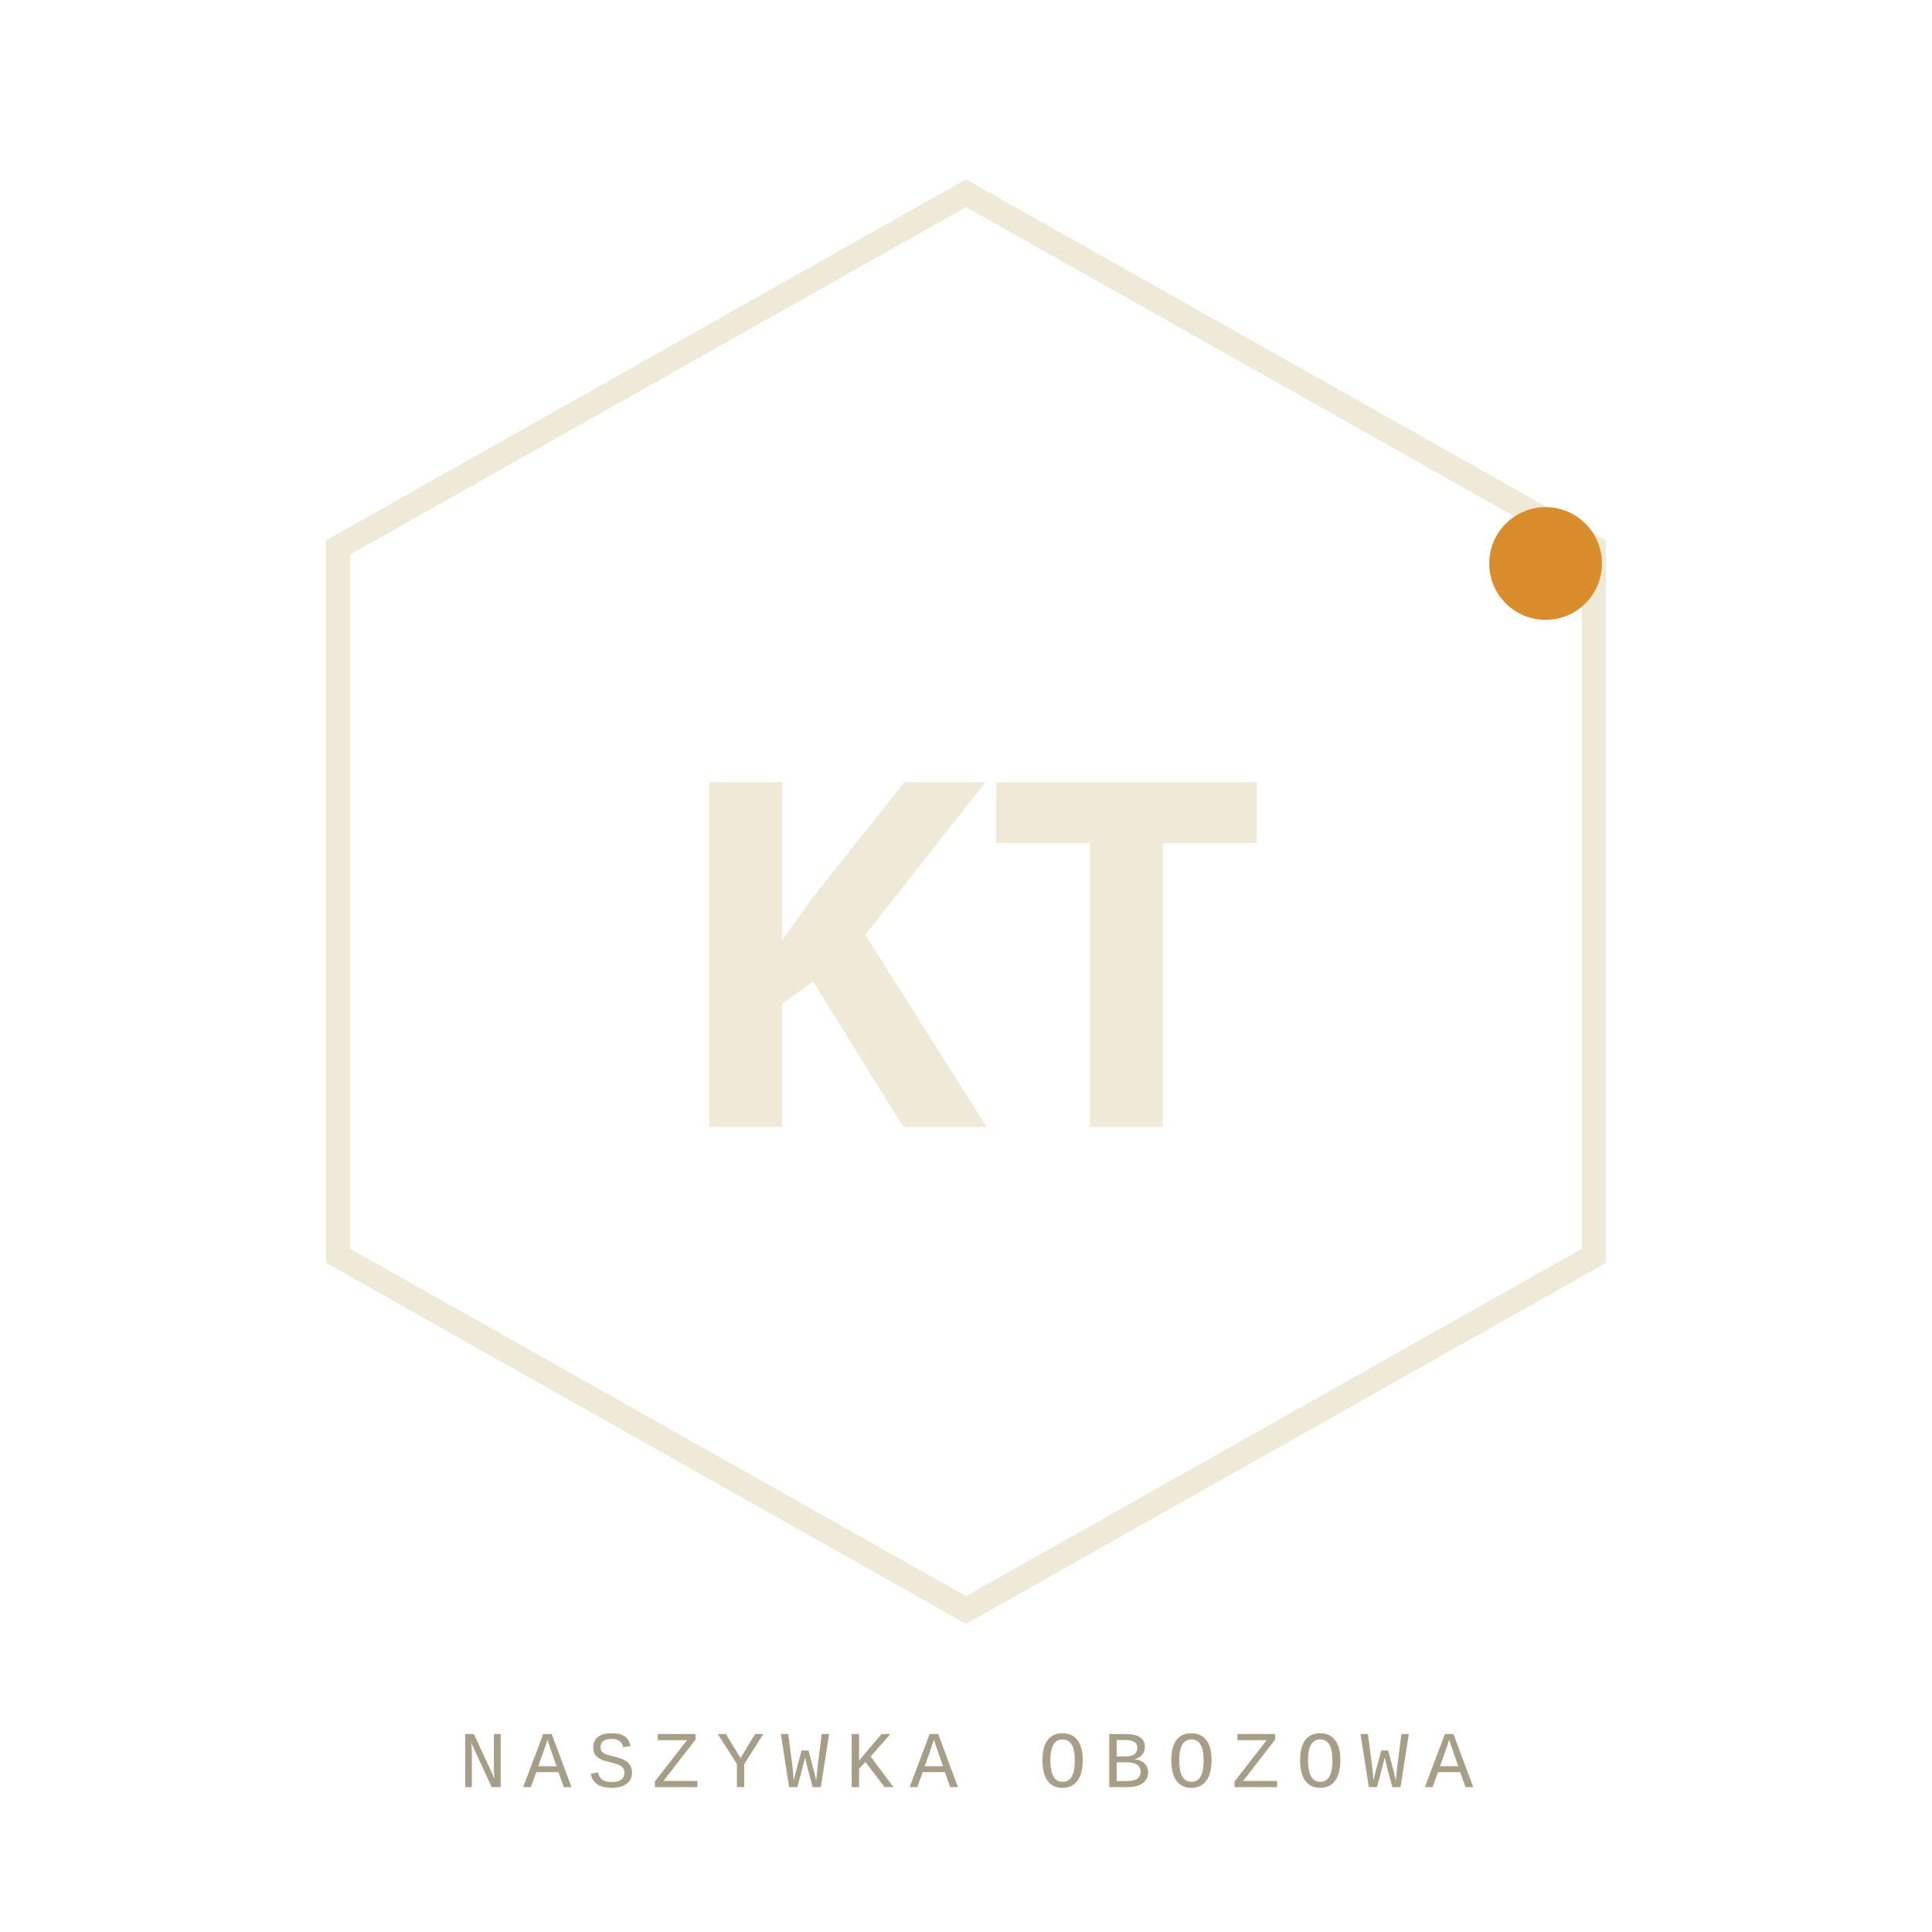
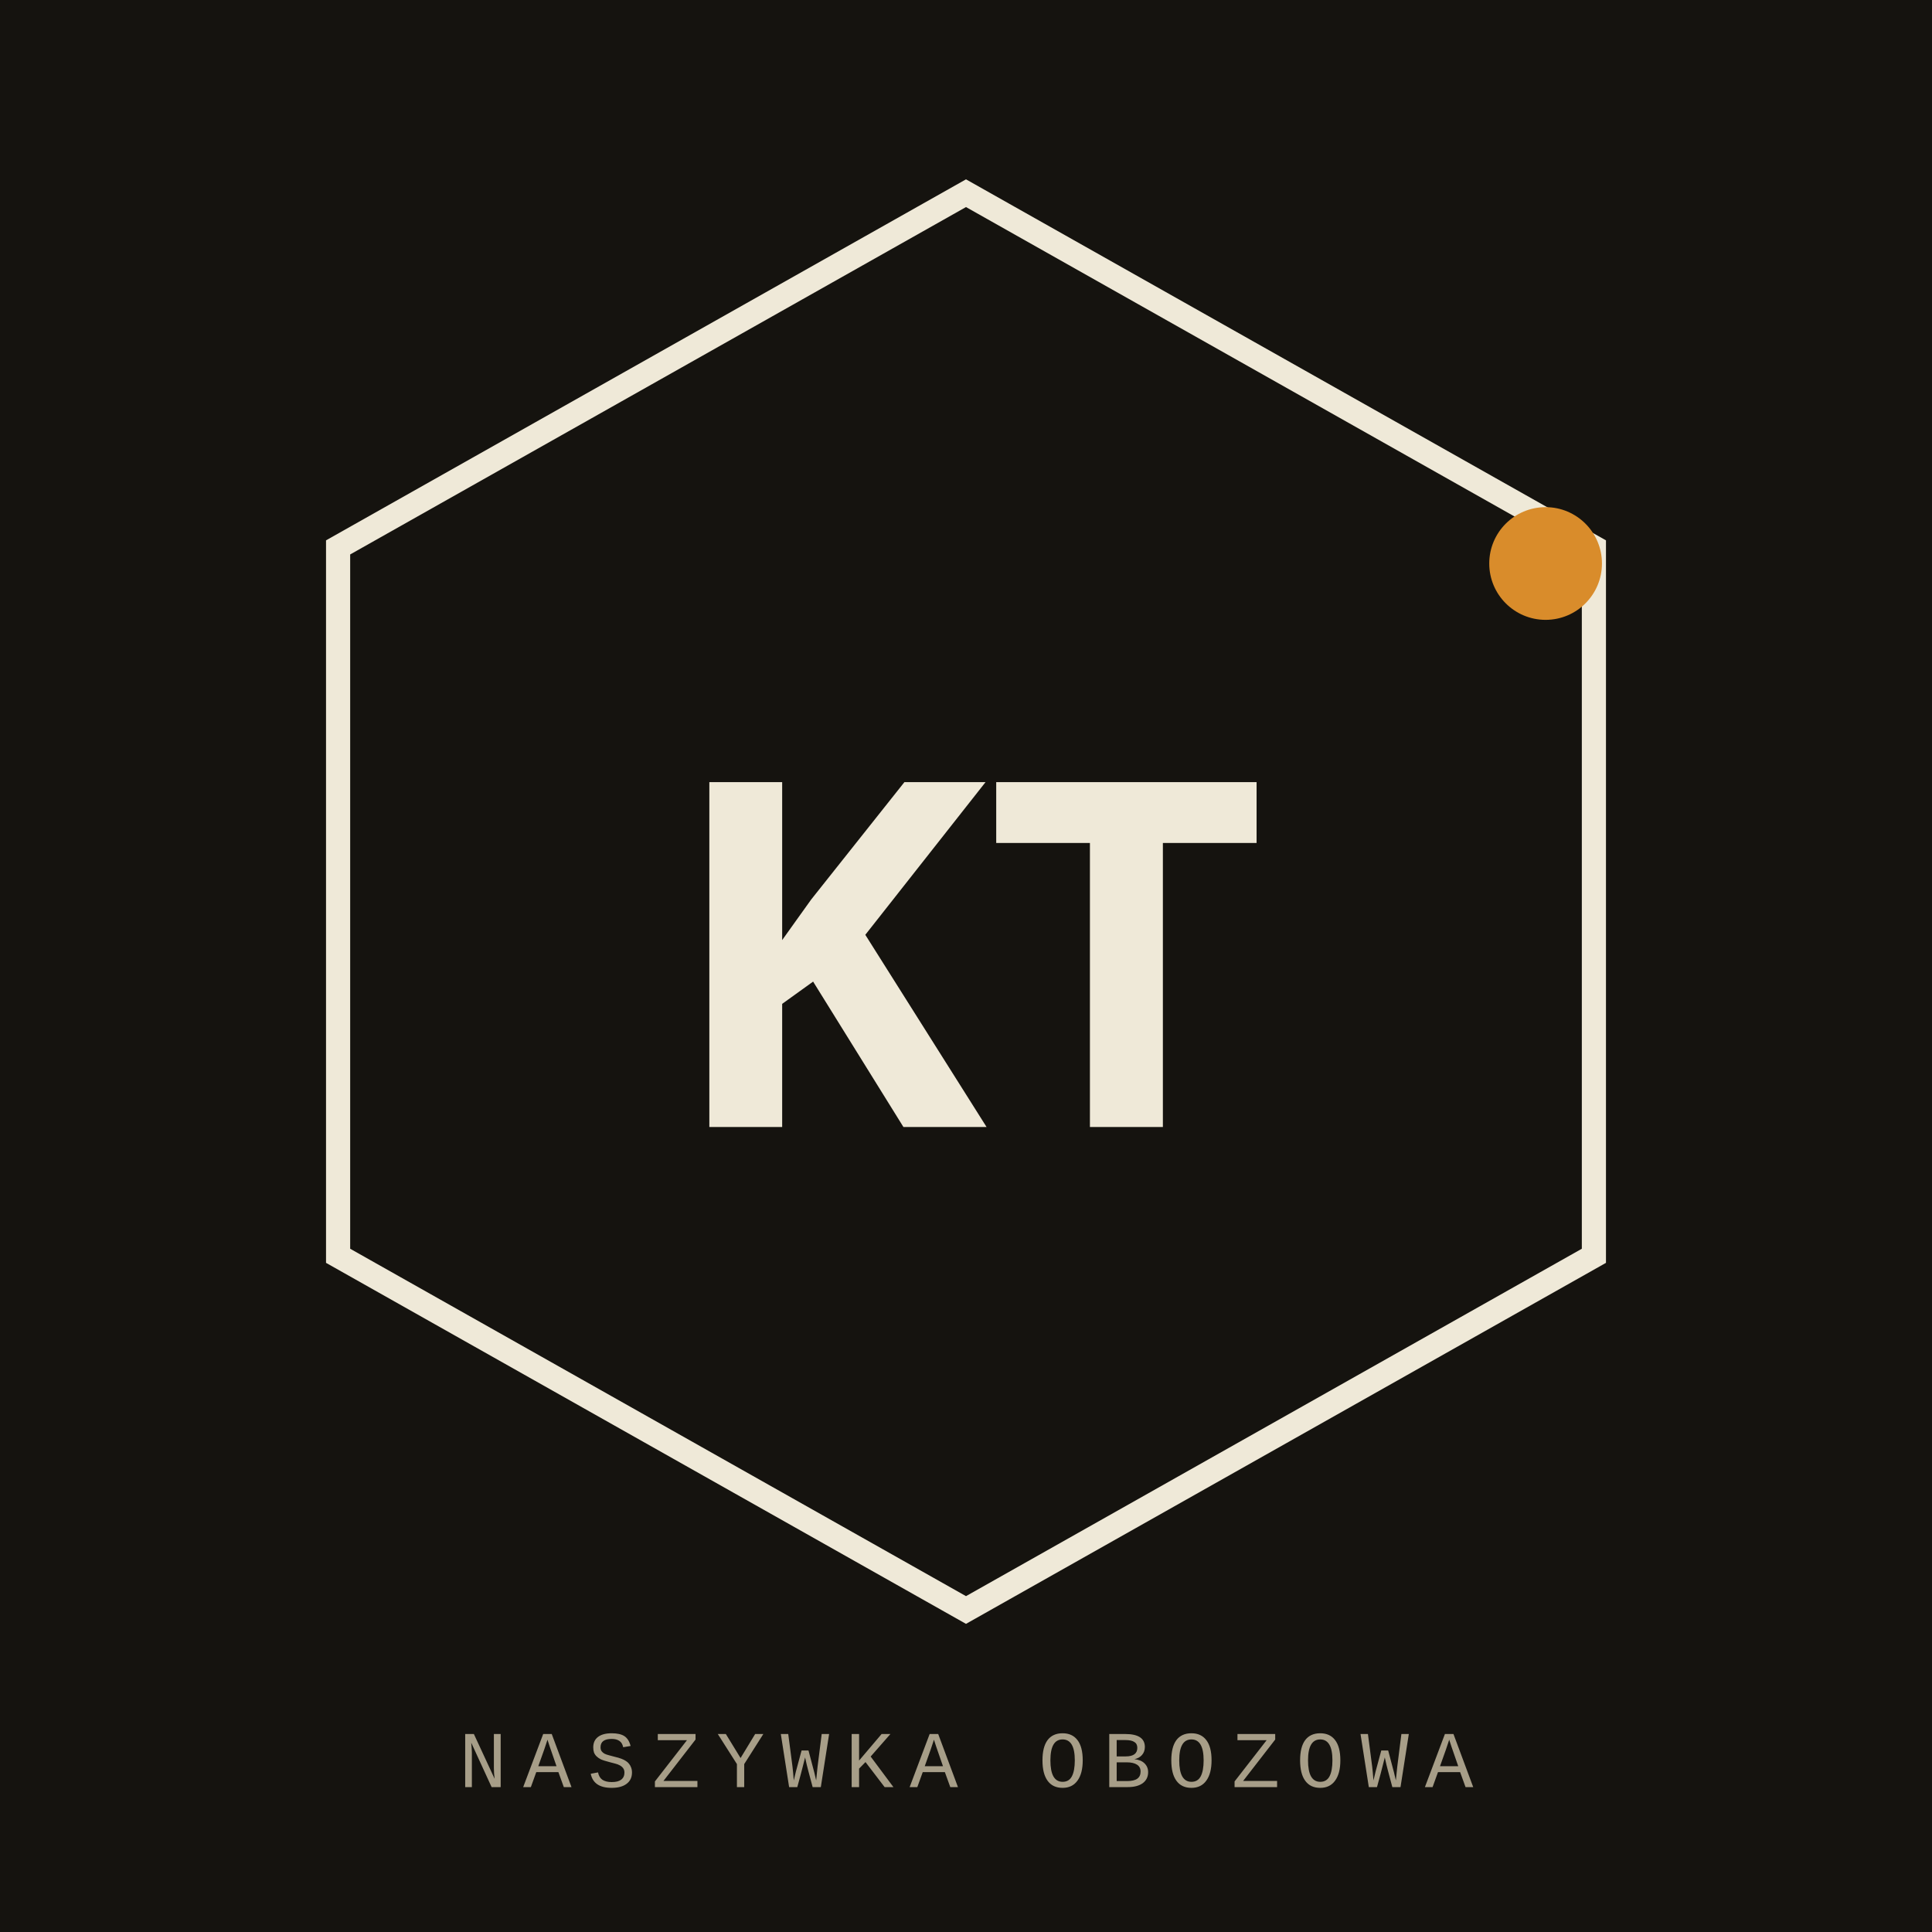
<svg xmlns="http://www.w3.org/2000/svg" viewBox="0 0 240 240" role="img" aria-label="Keto Thai — logo naszywka">
+   <rect x="0" y="0" width="240" height="240" fill="#15130f" />
  <polygon points="120,24 198,68 198,156 120,200 42,156 42,68" fill="none" stroke="#efe9d8" stroke-width="3" />
  <text x="120" y="140" text-anchor="middle" font-family="'Big Shoulders Stencil', 'Arial Narrow', Impact, sans-serif" font-weight="900" font-size="60" fill="#efe9d8">KT</text>
  <circle cx="192" cy="70" r="7" fill="#d98c2b" />
  <text x="120" y="222" text-anchor="middle" font-family="'Martian Mono', 'Courier New', monospace" font-size="10" letter-spacing="2" fill="#a79e88">NASZYWKA OBOZOWA</text>
</svg>
